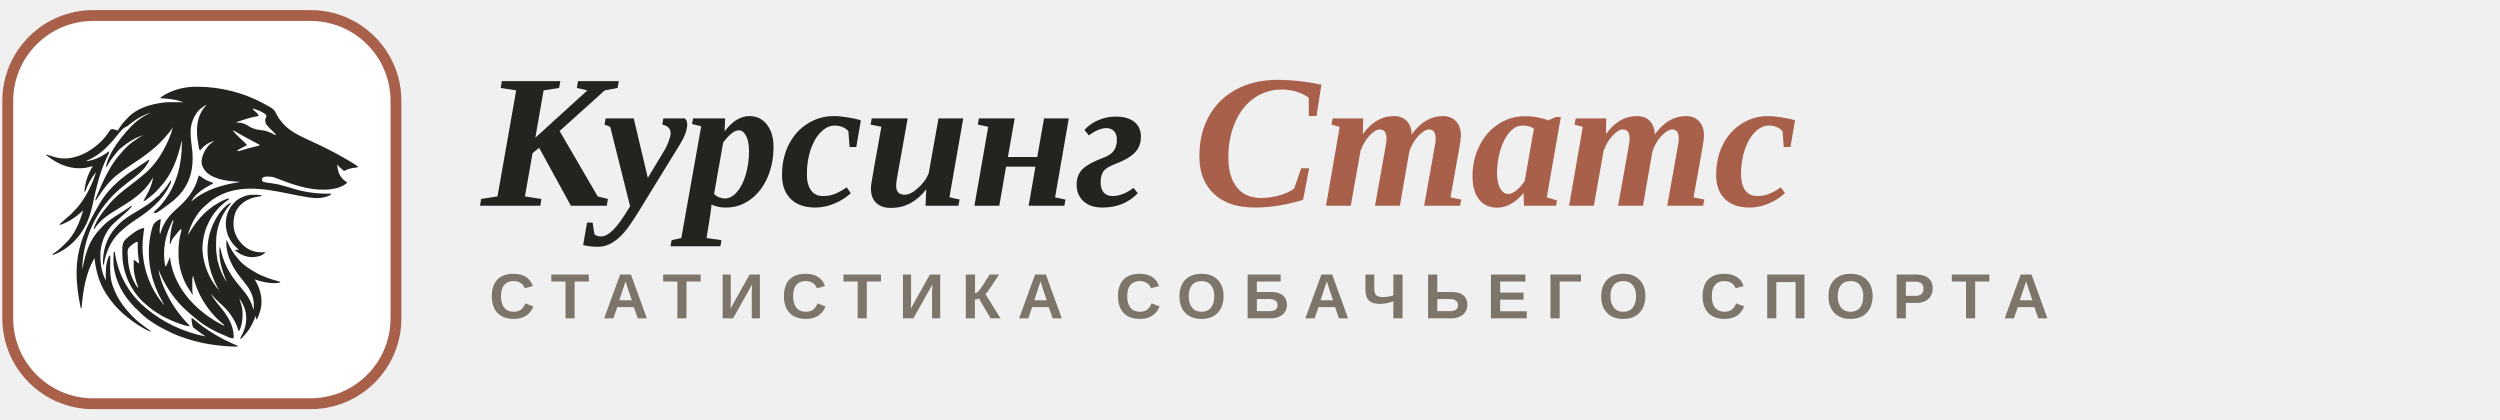
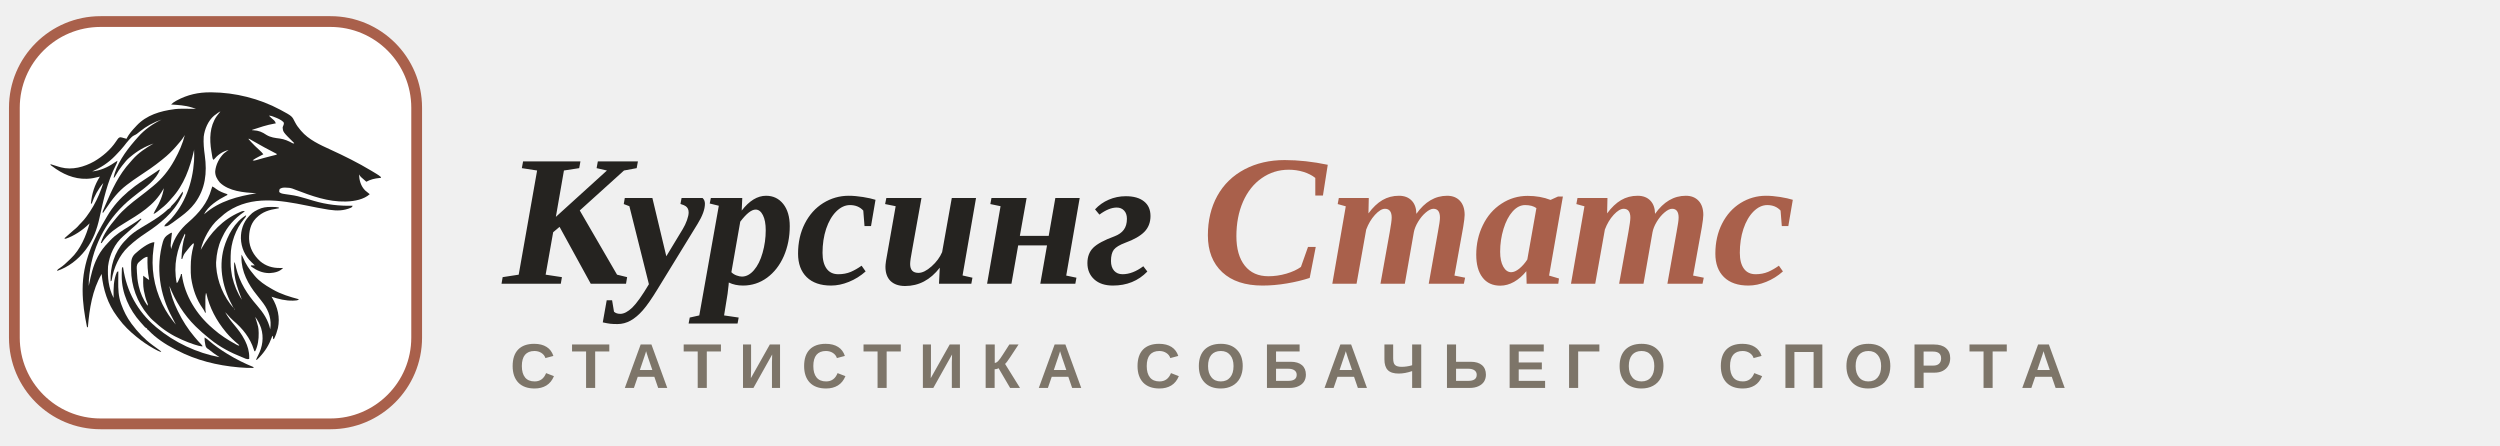
- <svg xmlns="http://www.w3.org/2000/svg" viewBox="0 0 322 54" width="322" height="54" fill="none" role="img" aria-label="Курсинг Статс — статистика собачьего спорта">
-   <g transform="translate(1, 2)">
-     <rect x="0" y="0" width="50" height="50" rx="11" fill="#FFFFFF" stroke="#A9604B" stroke-width="1.4" />
-     <g transform="translate(4.5, 4.5) scale(0.0521)">
+ <svg xmlns="http://www.w3.org/2000/svg" viewBox="0 0 348 62" width="348" height="62" fill="none" role="img" aria-label="Курсинг Статс — статистика собачьего спорта">
+   <g transform="translate(2, 3)">
+     <rect x="0" y="0" width="56" height="56" rx="12" fill="#FFFFFF" stroke="#A9604B" stroke-width="1.5" />
+     <g transform="translate(4.5, 4.5) scale(0.05972)">
      <g fill="#252320">
        <path d="M0 0 C1.26 0.01 1.26 0.01 2.55 0.01 C56.91 0.34 114.02 14.63 161.94 40.38 C162.62 40.74 163.3 41.1 164 41.48 C189.73 55.38 189.73 55.38 196.75 69.62 C200.14 76.21 204.04 81.8 208.94 87.38 C209.57 88.14 210.21 88.91 210.87 89.7 C228.42 110.42 255.15 122.45 279.34 133.5 C311.65 148.27 343.46 164.08 373.94 182.38 C374.83 182.91 375.72 183.44 376.64 183.99 C379.14 185.49 381.63 186.99 384.12 188.5 C384.85 188.94 385.57 189.37 386.32 189.82 C390.06 192.12 393.67 194.42 396.94 197.38 C396.94 198.03 396.94 198.69 396.94 199.38 C395.84 199.47 394.74 199.57 393.61 199.67 C382.46 200.76 372.87 203.01 362.94 208.38 C349.77 197.12 349.77 197.12 345.94 191.38 C346.49 205.14 350.13 218.4 359.99 228.47 C361.92 230.19 363.89 231.8 365.94 233.38 C366.93 234.18 367.92 234.98 368.94 235.81 C369.6 236.33 370.26 236.84 370.94 237.38 C357.35 249.61 335.76 253.77 317.94 254.38 C316.85 254.43 315.76 254.48 314.63 254.53 C274.02 255.54 235.58 241.57 198.23 227.22 C197.58 226.97 196.93 226.72 196.25 226.47 C194.49 225.79 192.73 225.11 190.97 224.43 C185.63 222.57 180.63 222.17 175 222.12 C174.31 222.1 173.62 222.08 172.91 222.06 C168.18 222.03 164.88 222.73 160.94 225.38 C159.96 228.97 159.96 228.97 159.94 232.38 C163.4 235.55 166.94 236.19 171.44 236.88 C172.15 236.99 172.86 237.11 173.59 237.23 C177.53 237.86 181.46 238.45 185.41 238.94 C197.84 240.51 209.51 243.57 221.48 247.24 C226.75 248.86 232.03 250.42 237.32 251.98 C238.34 252.28 239.37 252.58 240.42 252.9 C270.66 261.8 299.56 264.96 330.94 264.38 C329.94 267.38 329.94 267.38 327.16 268.91 C310.33 276.05 295.16 276.49 277.25 273.82 C276.1 273.65 274.94 273.48 273.75 273.3 C257.02 270.71 240.46 267.23 223.88 263.88 C161.69 251.29 96.33 240.25 39.92 277.61 C34.27 281.45 29.12 285.67 24.14 290.33 C22.27 292.07 20.36 293.66 18.38 295.25 C-0.97 311.79 -17.81 342.55 -23.06 367.38 C-22.19 365.83 -22.19 365.83 -21.3 364.25 C0.1 326.88 28.04 296.7 67.94 279.38 C69.21 278.81 69.21 278.81 70.52 278.24 C74.13 276.76 76.22 276.21 79.94 277.38 C79.07 277.97 78.19 278.56 77.3 279.18 C55.8 294.05 38.8 312.64 27.82 336.47 C27.01 338.22 26.17 339.96 25.32 341.69 C17.65 358.2 13.98 376.28 12.94 394.38 C12.88 395.28 12.82 396.18 12.76 397.11 C12.68 399.56 12.77 401.93 12.94 404.38 C12.98 405.02 13.02 405.66 13.06 406.32 C15.49 441.4 30.48 477.08 53.94 503.38 C53.61 502.8 53.28 502.23 52.94 501.64 C29.18 459.21 17.85 410.65 30.89 362.87 C39.21 333.99 56.17 302.04 82.94 286.38 C82.36 290.28 80.51 292.28 77.94 295.19 C58.38 318.57 46.93 350.96 46.73 381.36 C46.72 382.47 46.72 382.47 46.71 383.6 C46.45 406.16 46.45 406.16 49.94 428.38 C50.23 429.59 50.23 429.59 50.52 430.84 C55.1 449.6 62.21 467.3 72.94 483.38 C72.52 482.3 72.52 482.3 72.1 481.2 C66.58 466.79 61.14 452.5 57.94 437.38 C57.78 436.62 57.62 435.87 57.45 435.1 C54.73 421.86 54.58 408.85 54.94 395.38 C56.87 398.27 57.43 399.9 58.16 403.21 C58.5 404.67 58.5 404.67 58.84 406.16 C59.2 407.72 59.2 407.72 59.56 409.31 C67.78 443.51 85.53 470.85 108.4 497.05 C122.91 513.71 134.18 530.59 138.94 552.38 C142.38 530.2 136.34 510.4 123.31 492.51 C122.53 491.48 121.75 490.44 120.94 489.38 C120.15 488.33 119.37 487.28 118.56 486.21 C115.11 481.64 111.58 477.15 107.95 472.71 C87.76 447.99 71.56 417.74 71.88 384.94 C71.88 383.7 71.89 382.47 71.9 381.19 C71.91 380.26 71.93 379.33 71.94 378.38 C73.49 380.71 74.5 382.53 75.53 385.08 C81.89 400.32 90.2 412.83 100.94 425.38 C101.47 426.03 102 426.68 102.55 427.36 C112.81 439.86 127.01 449.37 140.98 457.27 C142.28 458 143.57 458.74 144.86 459.5 C163.8 470.53 184.87 476.73 205.94 482.38 C202.85 485.46 199.11 485.12 194.94 485.38 C194.1 485.43 193.27 485.48 192.41 485.54 C175.04 486.09 158.27 481.82 141.94 476.38 C142.46 477.23 142.98 478.09 143.51 478.98 C156.3 500.5 162.18 524.56 156.94 549.38 C154.75 557.97 151.96 566.46 147.94 574.38 C147.28 574.71 146.62 575.03 145.94 575.38 C145.79 574.24 145.65 573.11 145.5 571.94 C145.33 568.57 145.33 568.57 143.94 567.38 C143.57 568.39 143.21 569.41 142.84 570.45 C136.19 588.77 127.38 603.13 113.94 617.38 C113.03 618.34 113.03 618.34 112.11 619.33 C110.77 620.72 109.36 622.06 107.94 623.38 C107.28 623.38 106.62 623.38 105.94 623.38 C107.28 619.76 108.95 616.41 110.76 613.01 C121.16 593.25 124.31 571.06 117.69 549.54 C114.41 540.07 109.93 531.39 103.94 523.38 C104.22 524.28 104.22 524.28 104.51 525.2 C111.51 547.68 111.51 547.68 111.94 558.38 C111.98 559.34 112.02 560.31 112.06 561.31 C112.35 575.4 110.33 590.6 103.94 603.38 C103.28 603.38 102.62 603.38 101.94 603.38 C101.41 601.67 101.41 601.67 100.87 599.93 C92.01 571.92 74.88 550.89 52.73 531.95 C47.56 527.42 42.98 522.39 38.52 517.17 C37.05 515.5 35.53 513.93 33.94 512.38 C39.95 523.3 47.05 532.65 55.08 542.16 C64.13 552.96 72.53 563.78 78.94 576.38 C79.49 577.43 80.04 578.48 80.61 579.57 C86.27 590.99 90.2 604.48 90 617.31 C89.99 618.08 89.98 618.86 89.97 619.65 C89.96 620.51 89.96 620.51 89.94 621.38 C84.58 623.16 79.38 619.77 74.31 617.75 C73.69 617.5 73.07 617.26 72.43 617 C46.77 606.79 20.89 593.33 -0.47 575.69 C-2.25 574.22 -4.06 572.79 -5.87 571.36 C-15.38 563.82 -24.33 555.8 -33.06 547.38 C-34.28 546.2 -34.28 546.2 -35.53 545 C-62.25 518.74 -82.35 486.06 -96.06 451.38 C-92.9 471.32 -86 490.33 -77.06 508.38 C-76.63 509.27 -76.2 510.16 -75.75 511.08 C-65.58 531.95 -53.05 551.62 -38.06 569.38 C-37.52 570.01 -36.99 570.65 -36.43 571.31 C-29.32 579.74 -29.32 579.74 -21.68 587.69 C-19.06 590.38 -19.06 590.38 -19.06 592.38 C-25.12 591.73 -30.65 590.12 -36.44 588.25 C-37.41 587.94 -38.39 587.62 -39.39 587.3 C-48.16 584.42 -56.64 581.13 -65.06 577.38 C-65.91 577 -66.76 576.63 -67.64 576.25 C-89.5 566.67 -109.78 553.83 -127.38 537.62 C-129.75 535.44 -132.12 533.33 -134.65 531.33 C-138.27 528.4 -141.08 524.93 -144.06 521.38 C-144.75 520.57 -145.45 519.77 -146.16 518.94 C-171.14 489.34 -185.25 451.38 -185.25 412.65 C-185.25 410.51 -185.27 408.38 -185.29 406.24 C-185.34 394.4 -185.29 385.51 -176.64 376.73 C-166.95 367.88 -144.5 349.38 -131.06 349.38 C-131.65 354.28 -132.33 359.17 -133.06 364.06 C-139.3 408.29 -132.34 452.21 -113.06 492.38 C-112.73 493.06 -112.41 493.75 -112.07 494.46 C-103.89 511.4 -92.96 526.86 -81.06 541.38 C-83.75 535.92 -86.44 530.48 -89.37 525.16 C-119.08 470.92 -128.05 407.96 -111.17 348.26 C-108.6 339.51 -105.1 335.4 -97.38 330.56 C-96.42 329.96 -95.47 329.35 -94.49 328.73 C-92.06 327.38 -92.06 327.38 -90.06 327.38 C-90.21 328.49 -90.35 329.6 -90.5 330.75 C-91.11 335.64 -91.63 340.53 -92.12 345.44 C-92.22 346.3 -92.31 347.16 -92.4 348.04 C-93.47 356.8 -93.47 356.8 -92.06 365.38 C-91.79 364.41 -91.53 363.44 -91.25 362.44 C-84.37 338.52 -70.92 319.38 -52.12 303.16 C-27.16 281.49 -6.92 257.81 1.94 225.38 C2.59 223.37 3.26 221.37 3.94 219.38 C7.28 220.89 9.93 222.86 12.81 225.12 C20.77 231 29.56 234.34 38.94 237.38 C38.94 238.03 38.94 238.69 38.94 239.38 C37.85 239.92 36.76 240.47 35.64 241.03 C18.36 249.83 -6.91 265.55 -15.06 284.38 C-14.41 283.78 -13.75 283.19 -13.07 282.57 C20.32 253.48 64.11 241.95 106.94 235.38 C106.33 235.34 105.71 235.3 105.08 235.25 C77.55 233.4 42.7 230.78 21.58 210.32 C14.96 202.47 10.36 194.32 10.7 183.87 C12.16 168.57 20.04 153.12 30.94 142.38 C34.48 139.5 38.12 136.87 41.94 134.38 C27.23 137.79 16.46 146.02 6.94 157.38 C4.26 154.7 4.29 152.73 3.68 149 C3.47 147.71 3.25 146.41 3.03 145.07 C2.87 144.05 2.87 144.05 2.71 143.01 C2.38 140.98 2.04 138.94 1.71 136.91 C-2.85 109.23 -2.38 79.49 14.23 55.51 C17.01 51.7 19.93 48.01 22.94 44.38 C18.47 46.47 14.82 49.37 10.94 52.38 C9.48 53.43 9.48 53.43 8 54.5 C-5.77 66.33 -13.97 85.73 -16.06 103.38 C-17.02 118.04 -15.59 132.43 -13.57 146.93 C-7.95 187.52 -11.98 224.83 -36.81 258.5 C-46.04 270.66 -56.84 280.32 -69.06 289.38 C-69.71 289.86 -70.35 290.34 -71.02 290.84 C-99.85 312.38 -99.85 312.38 -108.06 312.38 C-106.48 308.15 -103.3 305.7 -100 302.81 C-94.03 297.44 -88.92 291.78 -84.06 285.38 C-83.64 284.83 -83.21 284.29 -82.77 283.72 C-51.45 243.55 -37.84 191.27 -38.04 140.87 C-38.04 140.05 -38.04 139.22 -38.04 138.38 C-38.05 136.38 -38.06 134.38 -38.06 132.38 C-38.28 133.33 -38.5 134.28 -38.73 135.27 C-48.18 175.9 -61.97 216.06 -91 247.16 C-92.84 249.14 -94.58 251.17 -96.31 253.25 C-104.01 262.02 -112.96 269.47 -122.19 276.56 C-122.92 277.13 -123.66 277.69 -124.41 278.27 C-129.67 282.24 -129.67 282.24 -133.06 283.38 C-131.57 279.3 -129.59 275.73 -127.38 272 C-118.57 256.83 -111.5 240.88 -109.06 223.38 C-109.56 224.28 -110.06 225.19 -110.57 226.12 C-131.51 263.88 -166.98 284.11 -202.61 305.94 C-211.01 311.09 -219.3 316.29 -227.06 322.38 C-227.61 322.8 -228.15 323.22 -228.71 323.66 C-238.86 331.69 -246.88 340.6 -254.06 351.38 C-254.72 351.38 -255.38 351.38 -256.06 351.38 C-249.91 330.38 -235 310.87 -221.06 294.38 C-220.19 293.31 -219.31 292.23 -218.44 291.16 C-203.31 272.83 -184.71 258.08 -165.87 243.75 C-155.46 235.81 -145.11 227.78 -135.06 219.38 C-134.28 218.73 -134.28 218.73 -133.47 218.07 C-113.39 201.64 -97.63 182.06 -85.06 159.38 C-84.6 158.54 -84.14 157.71 -83.66 156.86 C-73.59 138.6 -65.09 119.67 -60.06 99.38 C-60.61 100.32 -60.61 100.32 -61.17 101.29 C-66.3 109.77 -72.49 116.99 -79.06 124.38 C-79.84 125.26 -80.61 126.15 -81.41 127.07 C-90.56 137.42 -100.21 146.82 -111.06 155.38 C-112.19 156.3 -113.32 157.22 -114.45 158.14 C-131.23 171.82 -149.06 183.82 -167.12 195.71 C-175.65 201.34 -183.96 207.13 -192.06 213.38 C-193.3 214.3 -194.53 215.22 -195.77 216.13 C-215.27 231 -229.39 249 -242.73 269.36 C-245.42 273.43 -248.23 277.41 -251.06 281.38 C-252.06 279.38 -252.06 279.38 -251.19 276.75 C-250.72 275.64 -250.25 274.53 -249.77 273.38 C-249.52 272.77 -249.26 272.16 -249 271.54 C-248.16 269.52 -247.3 267.51 -246.44 265.5 C-246.14 264.81 -245.85 264.12 -245.55 263.41 C-230.33 227.55 -213.88 191.59 -187.17 162.67 C-185.3 160.63 -183.52 158.55 -181.75 156.44 C-168.16 141 -150.8 129.5 -133.06 119.38 C-153.38 126.42 -170.61 136.39 -187.06 150.38 C-188.13 151.24 -188.13 151.24 -189.21 152.11 C-194.98 156.89 -199.46 162.5 -204.06 168.38 C-204.87 169.37 -205.67 170.36 -206.5 171.38 C-211.97 178.21 -216.56 185.27 -220.84 192.9 C-223.87 198.28 -223.87 198.28 -226.06 199.38 C-220.71 169.2 -197.67 137.03 -178.06 114.38 C-177.39 113.58 -176.71 112.79 -176.01 111.97 C-174.38 110.08 -172.73 108.23 -171.06 106.38 C-170.38 105.59 -169.7 104.8 -169 104 C-153.76 86.64 -134.77 73.45 -114.06 63.38 C-133.04 69.81 -149.45 78.82 -165.06 91.38 C-166.73 92.71 -168.39 94.04 -170.06 95.38 C-170.66 95.87 -171.26 96.37 -171.88 96.88 C-173.87 98.24 -175.73 99.16 -177.92 100.16 C-182.31 102.31 -185.17 105.11 -188.38 108.75 C-189.21 109.67 -189.21 109.67 -190.06 110.61 C-194.21 115.25 -198.04 120.11 -201.83 125.05 C-206.93 131.64 -212.62 137.66 -218.41 143.66 C-219.92 145.22 -221.41 146.8 -222.91 148.38 C-238.11 164.1 -256.07 175.7 -276.06 184.38 C-257.4 182.4 -239.85 174.9 -224.58 164.14 C-222.13 162.43 -219.64 160.88 -217.06 159.38 C-217.67 163.47 -219.03 166.44 -221 170.06 C-240.5 207.72 -249.98 251.31 -258.96 292.48 C-264.78 319.14 -273.54 343.42 -290.06 365.38 C-290.77 366.32 -291.47 367.27 -292.2 368.25 C-309.4 390.27 -331.53 407.33 -358.06 416.38 C-356.71 412.33 -354.74 411.62 -351.19 409.31 C-343.55 404.23 -336.99 398.31 -330.5 391.81 C-329.04 390.35 -327.55 388.91 -326.03 387.52 C-303.52 366.52 -290.18 334.44 -282.06 305.38 C-282.72 306.03 -283.38 306.68 -284.05 307.36 C-298.91 321.61 -318.41 334.84 -338.06 341.38 C-339.05 341.05 -340.04 340.71 -341.06 340.38 C-339.72 339.23 -339.72 339.23 -338.35 338.07 C-331.88 332.54 -325.46 326.98 -319.17 321.26 C-317.44 319.71 -315.69 318.25 -313.88 316.81 C-310.96 314.28 -308.54 311.59 -306.07 308.63 C-304.35 306.7 -302.58 304.92 -300.73 303.11 C-297.06 299.46 -293.87 295.56 -290.75 291.44 C-289.91 290.33 -289.91 290.33 -289.05 289.2 C-283.57 281.87 -278.63 274.3 -274.06 266.38 C-273.66 265.68 -273.26 264.98 -272.84 264.26 C-263.35 247.59 -255.91 229.63 -250.06 211.38 C-262.15 225.38 -271.01 241.92 -277.06 259.38 C-277.72 259.38 -278.38 259.38 -279.06 259.38 C-276.87 236.07 -270.55 216.28 -258.06 196.38 C-259.16 196.65 -260.26 196.93 -261.39 197.21 C-269.61 199.24 -277.57 201.07 -286.06 201.38 C-286.93 201.43 -287.8 201.48 -288.7 201.53 C-318.61 202.53 -345.75 190.19 -369.06 172.38 C-369.85 171.83 -370.63 171.28 -371.44 170.71 C-371.98 170.27 -372.51 169.83 -373.06 169.38 C-373.06 168.72 -373.06 168.06 -373.06 167.38 C-371.93 167.77 -370.79 168.16 -369.62 168.56 C-364.88 170.14 -360.1 171.58 -355.31 173 C-354.58 173.22 -353.85 173.44 -353.09 173.66 C-352.39 173.87 -351.68 174.08 -350.95 174.29 C-350.32 174.47 -349.7 174.66 -349.05 174.85 C-322.75 181.8 -294.55 173.96 -271.48 161.04 C-251.91 149.55 -233.27 133.74 -220.65 114.77 C-214.49 105.74 -214.49 105.74 -210.45 104.71 C-207.79 104.95 -205.59 105.5 -203.06 106.38 C-201.69 106.73 -200.31 107.08 -198.94 107.44 C-197.99 107.75 -197.04 108.06 -196.06 108.38 C-195.83 107.85 -195.59 107.33 -195.35 106.79 C-190.16 97.05 -182.65 88.29 -175.06 80.38 C-173.72 78.92 -173.72 78.92 -172.36 77.45 C-149.46 53.08 -117.34 43.6 -85.06 39.38 C-83.86 39.21 -83.86 39.21 -82.63 39.05 C-72.92 37.97 -63.13 38.27 -53.38 38.31 C-51.5 38.32 -49.62 38.32 -47.74 38.33 C-43.18 38.34 -38.62 38.35 -34.06 38.38 C-36.56 37.57 -39.06 36.77 -41.57 35.98 C-42.26 35.76 -42.96 35.53 -43.68 35.3 C-59.39 30.33 -75.71 29.47 -92.06 28.38 C-88.71 24.89 -85.21 22.46 -81 20.12 C-80.3 19.74 -79.61 19.35 -78.89 18.95 C-54.11 5.48 -28.09 -0.28 0 0 Z M135.94 54.38 C139.73 58.29 143.76 61.82 147.95 65.31 C150.11 67.56 150.98 69.43 151.94 72.38 C150.28 72.65 150.28 72.65 148.58 72.93 C130.88 76.08 113.96 81.68 96.94 87.38 C96.94 87.7 96.94 88.03 96.94 88.38 C98.28 88.41 98.28 88.41 99.65 88.45 C112.21 89.04 119.99 92.44 130.37 99.38 C139.9 105.1 150.34 106.41 161.18 107.71 C172.15 109.19 181.3 113.32 190.98 118.55 C191.62 118.83 192.27 119.1 192.94 119.38 C193.6 119.05 194.26 118.72 194.94 118.38 C194.37 117.82 193.8 117.26 193.21 116.69 C168.67 92.43 168.67 92.43 167.94 81.38 C168.56 79.2 169.31 77.26 170.31 75.23 C171.13 72.8 170.97 71.73 169.94 69.38 C163.69 63.52 155.84 60.35 147.94 57.38 C147.15 57.05 146.35 56.73 145.54 56.4 C142.08 55.02 139.72 54.38 135.94 54.38 Z M87.94 108.38 C92.33 113.63 96.95 118.54 101.81 123.38 C102.82 124.38 102.82 124.38 103.84 125.41 C107.17 128.74 110.55 131.94 114.13 135 C117.48 137.88 120.22 140.9 122.94 144.38 C122.12 144.8 122.12 144.8 121.29 145.23 C118.79 146.52 116.3 147.82 113.81 149.12 C112.96 149.57 112.1 150.01 111.22 150.47 C106.6 152.88 102.2 155.38 97.94 158.38 C101.62 159.6 103.03 159 106.73 157.93 C107.91 157.6 109.09 157.27 110.3 156.92 C111.56 156.56 112.82 156.19 114.12 155.81 C116.75 155.07 119.37 154.33 121.99 153.59 C122.65 153.4 123.32 153.22 124 153.02 C130.55 151.18 137.14 149.51 143.75 147.88 C144.78 147.62 145.81 147.37 146.87 147.1 C149.23 146.52 151.58 145.95 153.94 145.38 C153.94 144.72 153.94 144.06 153.94 143.38 C153.24 143.02 152.54 142.66 151.82 142.3 C134.11 133.23 116.69 123.77 99.47 113.79 C98.81 113.4 98.15 113.02 97.47 112.63 C95.77 111.65 94.08 110.66 92.39 109.67 C90.1 108.22 90.1 108.22 87.94 108.38 Z M-60.06 329.38 C-79 366.41 -87.01 402.89 -79.06 444.38 C-76.49 443.09 -76.27 442.02 -75.12 439.41 C-74.59 438.21 -74.59 438.21 -74.04 436.99 C-73.68 436.15 -73.31 435.3 -72.94 434.44 C-72.38 433.18 -72.38 433.18 -71.81 431.9 C-69.81 427.78 -69.81 427.78 -69.06 423.38 C-68.4 423.38 -67.74 423.38 -67.06 423.38 C-66.95 424.42 -66.95 424.42 -66.84 425.48 C-60.62 473.58 -32.49 518.26 3.94 549.38 C4.86 550.2 5.79 551.02 6.74 551.87 C22.3 565.6 39.95 577 58.12 586.94 C58.77 587.3 59.42 587.66 60.09 588.03 C61.67 588.87 63.3 589.63 64.94 590.38 C65.6 590.05 66.26 589.71 66.94 589.38 C66.03 588.61 65.13 587.85 64.19 587.07 C54.4 578.79 45.16 570.25 36.94 560.38 C36.29 559.6 36.29 559.6 35.63 558.81 C13.51 532.13 -2.47 502.35 -10.06 468.38 C-10.39 468.38 -10.72 468.38 -11.06 468.38 C-11.97 473.02 -12.21 477.51 -12.2 482.22 C-12.2 483.32 -12.2 483.32 -12.2 484.45 C-12.2 485.99 -12.2 487.54 -12.19 489.08 C-12.19 491.43 -12.19 493.79 -12.2 496.14 C-12.2 497.65 -12.2 499.15 -12.2 500.66 C-12.2 501.71 -12.2 501.71 -12.2 502.78 C-12.18 506.44 -11.93 509.82 -11.06 513.38 C-11.72 513.38 -12.38 513.38 -13.06 513.38 C-13.33 512.65 -13.59 511.92 -13.86 511.16 C-15.08 508.34 -16.49 506.2 -18.31 503.74 C-33.03 483.13 -41.21 459.22 -45.06 434.38 C-45.17 433.71 -45.27 433.05 -45.38 432.37 C-46.4 424.67 -46.31 416.88 -46.31 409.12 C-46.31 408.37 -46.31 407.62 -46.32 406.84 C-46.3 389.82 -44.36 373.83 -39.73 357.43 C-38.78 354.35 -38.78 354.35 -40.06 351.38 C-45.05 356.14 -49.46 361.13 -53.62 366.62 C-54.19 367.37 -54.75 368.11 -55.33 368.87 C-62.65 377.85 -62.65 377.85 -66.06 388.38 C-66.72 388.38 -67.38 388.38 -68.06 388.38 C-67 370.02 -65.7 351.61 -59.48 334.15 C-58.85 332.15 -58.85 332.15 -60.06 329.38 Z M-25.06 369.38 C-24.06 371.38 -24.06 371.38 -24.06 371.38 Z M-168.76 397.4 C-172.93 402.8 -172.35 408.25 -171.94 414.81 C-171.89 416.15 -171.84 417.5 -171.8 418.84 C-171.4 429.16 -170.36 439.3 -168.06 449.38 C-167.91 450.1 -167.75 450.82 -167.59 451.57 C-163.95 468.09 -156.76 483.54 -147.06 497.38 C-145.77 493.5 -146.65 492.45 -148.25 488.75 C-151.43 480.8 -153.38 472.76 -155.06 464.38 C-155.29 463.26 -155.52 462.14 -155.75 460.99 C-157.67 449.87 -157.25 438.62 -157.06 427.38 C-155.8 428.33 -155.8 428.33 -154.51 429.31 C-153.4 430.14 -152.29 430.98 -151.19 431.81 C-150.63 432.23 -150.08 432.65 -149.5 433.09 C-146.41 435.43 -146.41 435.43 -143.06 437.38 C-143.18 436.77 -143.3 436.16 -143.43 435.54 C-146.85 417.91 -147.56 401.28 -147.06 383.38 C-154.26 383.38 -163.74 392.75 -168.76 397.4 Z M-98.06 446.38 C-97.06 449.38 -97.06 449.38 -97.06 449.38 Z M73.94 484.38 C74.94 486.38 74.94 486.38 74.94 486.38 Z M74.94 486.38 C75.94 488.38 75.94 488.38 75.94 488.38 Z M-146.06 497.38 C-145.06 499.38 -145.06 499.38 -145.06 499.38 Z M54.94 504.38 C55.27 505.37 55.6 506.36 55.94 507.38 C55.94 506.38 55.94 505.39 55.94 504.38 C55.61 504.38 55.28 504.38 54.94 504.38 Z M101.94 520.38 C102.94 522.38 102.94 522.38 102.94 522.38 Z " fill="#252320" transform="translate(382.0625,89.625)" />
        <path d="M0 0 C-8.5 22.49 -31.55 39.76 -50.15 53.61 C-54.18 56.64 -58.08 59.82 -62 63 C-62.82 63.65 -63.64 64.29 -64.48 64.96 C-120.63 109.72 -155.48 172.12 -164.31 243.25 C-164.4 243.95 -164.49 244.65 -164.58 245.37 C-165.64 253.93 -166.25 262.36 -166 271 C-165.82 270.14 -165.65 269.28 -165.47 268.4 C-160.96 246.52 -156.25 225.03 -146 205 C-145.55 204.1 -145.11 203.19 -144.64 202.26 C-138.09 189.57 -129.37 178.72 -119.47 168.52 C-118.08 167.08 -116.72 165.62 -115.36 164.16 C-102.99 151.22 -88.12 142.04 -72.96 132.7 C-67.49 129.32 -62.1 125.83 -56.75 122.25 C-56.02 121.76 -55.29 121.27 -54.53 120.77 C-51.29 118.59 -48.09 116.39 -45 114 C-44.34 114.33 -43.68 114.66 -43 115 C-49.81 122.97 -56.8 129.9 -64.96 136.47 C-68.9 139.75 -72.64 143.2 -76.37 146.7 C-79.22 149.37 -82.11 151.95 -85.12 154.44 C-105.9 172.54 -117.55 198.05 -121 225 C-122.4 250.61 -119.94 275.86 -108 299 C-108.02 298.21 -108.03 297.42 -108.05 296.61 C-108.39 276.59 -108.57 256.61 -100 238 C-99.01 237.67 -98.02 237.34 -97 237 C-97.02 238.23 -97.03 239.46 -97.05 240.72 C-97.1 245.38 -97.14 250.04 -97.16 254.7 C-97.18 256.7 -97.2 258.7 -97.23 260.69 C-97.45 277.85 -96.8 295.12 -90.94 311.44 C-90.64 312.29 -90.34 313.14 -90.04 314.02 C-84.37 329.79 -76.93 344.5 -67 358 C-66.58 358.57 -66.16 359.14 -65.73 359.73 C-52.03 378.36 -35.68 395.34 -17 409 C-16.2 409.59 -15.39 410.18 -14.56 410.79 C-13.7 411.42 -12.83 412.06 -11.94 412.71 C-11.07 413.35 -10.2 413.99 -9.31 414.65 C-7.59 415.91 -5.86 417.16 -4.13 418.41 C-2.96 419.26 -2.96 419.26 -1.76 420.13 C-0.71 420.89 -0.71 420.89 0.36 421.66 C2 423 2 423 3 425 C-2.51 423.42 -7.27 420.88 -12.25 418.12 C-13.13 417.64 -14 417.16 -14.9 416.66 C-28.7 408.91 -41.73 399.98 -54 390 C-54.53 389.57 -55.07 389.14 -55.62 388.69 C-70.41 376.66 -84.47 363.24 -95.69 347.79 C-97.08 345.9 -98.49 344.03 -99.91 342.16 C-122.18 312.31 -132.16 279.59 -136 243 C-157.89 281.08 -164.29 323.87 -168 367 C-168.66 367 -169.32 367 -170 367 C-175.86 338.46 -180.23 310.17 -180.25 280.94 C-180.25 280.21 -180.25 279.47 -180.25 278.72 C-180.16 215.06 -155.98 163.78 -124 110 C-123.48 109.12 -122.96 108.24 -122.43 107.34 C-119.53 102.44 -116.53 97.68 -113.19 93.06 C-112.55 92.17 -112.55 92.17 -111.89 91.26 C-96.99 70.79 -79.43 54.37 -59.31 39.12 C-58.71 38.67 -58.12 38.21 -57.5 37.74 C-51.19 33 -44.6 28.68 -38.02 24.34 C-34.71 22.15 -31.41 19.95 -28.11 17.75 C-26.81 16.89 -25.51 16.02 -24.21 15.16 C-23.25 14.52 -23.25 14.52 -22.27 13.87 C-20.95 12.98 -19.62 12.1 -18.3 11.22 C-16.34 9.92 -14.38 8.62 -12.43 7.32 C-11.84 6.93 -11.25 6.54 -10.64 6.13 C-8.28 4.56 -5.96 2.97 -3.72 1.23 C-2 0 -2 0 0 0 Z " fill="#252320" transform="translate(264,270)" />
        <path d="M0 0 C0.33 0 0.66 0 1 0 C1.09 0.66 1.19 1.32 1.29 1.99 C9.25 56.31 34.6 103.2 77 139 C77.85 139.72 78.69 140.45 79.57 141.19 C120.61 175.54 173.38 200.27 226 210 C224.55 209.06 224.55 209.06 223.07 208.09 C216.2 203.59 209.43 199.08 203.15 193.76 C201.09 191.98 201.09 191.98 198.94 190.77 C195.27 188.41 193.91 186.22 192.91 182.02 C191.72 176.06 190.79 170.09 191 164 C195.01 166.23 198.38 168.93 201.81 171.94 C214.42 182.77 227.86 192.28 242 201 C242.84 201.52 243.68 202.03 244.54 202.57 C263.93 214.45 283.91 224.5 305 233 C305 233.66 305 234.32 305 235 C294.1 235.16 283.36 234.78 272.5 233.81 C271.75 233.75 271.01 233.68 270.24 233.61 C220.15 229.17 171.62 217.28 126.87 193.97 C125.01 193.01 123.14 192.06 121.28 191.11 C99.52 179.94 77.21 165.13 60.34 147.31 C59.01 145.88 59.01 145.88 57 145 C57 144.34 57 143.68 57 143 C56.41 142.74 55.81 142.48 55.2 142.22 C52.81 140.89 51.55 139.6 49.81 137.5 C47.2 134.4 44.52 131.4 41.75 128.44 C15.63 99.31 -2.34 60.58 -2.12 21.06 C-2.12 20.19 -2.12 19.32 -2.12 18.41 C-2 2 -2 2 0 0 Z " fill="#252320" transform="translate(177,497)" />
        <path d="M0 0 C1.15 0.01 2.3 0.01 3.48 0.02 C8.34 0.06 12.87 0.17 17.62 1.25 C17.62 1.91 17.62 2.57 17.62 3.25 C16.46 3.42 15.3 3.59 14.11 3.77 C-4.53 6.61 -20.8 11.49 -34.38 25.25 C-35.02 25.89 -35.67 26.53 -36.34 27.18 C-48.55 40.03 -51.97 57.51 -51.64 74.64 C-50.74 95.72 -41.08 112.56 -25.87 126.55 C-12.71 137.75 2.98 142.52 20.06 142.31 C21.16 142.31 21.16 142.31 22.28 142.3 C24.06 142.29 25.84 142.27 27.62 142.25 C19.34 151.19 7.82 153.48 -3.88 154.21 C-20.43 154.4 -34.37 148.04 -47.38 138.25 C-47.38 137.59 -47.38 136.93 -47.38 136.25 C-44.4 136.25 -41.44 136.25 -38.38 136.25 C-40.79 133.81 -43.21 131.4 -45.73 129.07 C-61.49 114.21 -69.99 94.82 -70.73 73.19 C-70.93 54.33 -65.34 36.15 -52.38 22.25 C-51.53 21.34 -50.68 20.44 -49.81 19.5 C-49.01 18.76 -48.2 18.01 -47.38 17.25 C-46.45 16.32 -45.52 15.39 -44.56 14.44 C-40.91 11.35 -36.86 9.22 -32.62 7.06 C-31.98 6.73 -31.34 6.4 -30.68 6.05 C-20.61 1.1 -11.15 -0.2 0 0 Z " fill="#252320" transform="translate(523.375,356.75)" />
        <path d="M0 0 C1.45 4.35 -0.59 7.1 -2.5 11 C-2.87 11.77 -3.24 12.54 -3.63 13.33 C-21.42 49.54 -52.46 74.73 -85.52 96.37 C-99.59 105.62 -112.63 115.53 -125 127 C-126 127.9 -126 127.9 -127.02 128.82 C-147.99 148.55 -160.57 177.2 -165.32 205.18 C-165.55 206.11 -165.77 207.04 -166 208 C-166.66 208.33 -167.32 208.66 -168 209 C-169.26 175.6 -159.33 141.54 -136.44 116.62 C-134.64 114.73 -132.82 112.87 -131 111 C-130.28 110.22 -129.57 109.45 -128.83 108.64 C-115.63 94.66 -97.99 85.03 -81.68 75.18 C-65.14 65.16 -48.68 54.98 -34.71 41.48 C-33 40 -33 40 -31 40 C-31 39.34 -31 38.68 -31 38 C-30.34 38 -29.68 38 -29 38 C-28.74 37.41 -28.48 36.82 -28.22 36.21 C-26.9 33.82 -25.51 32.41 -23.5 30.56 C-15.25 22.51 -8.76 12.89 -2.5 3.27 C-1 1 -1 1 0 0 Z " fill="#252320" transform="translate(317,321)" />
        <path d="M0 0 C0.33 0 0.66 0 1 0 C1.85 6.57 2.13 12.95 2.06 19.56 C2.06 20.48 2.05 21.39 2.05 22.33 C2.04 24.55 2.02 26.78 2 29 C1.67 29 1.34 29 1 29 C0.94 28.02 0.88 27.05 0.82 26.04 C0.73 24.77 0.65 23.5 0.56 22.19 C0.48 20.92 0.4 19.66 0.32 18.36 C0.13 15.01 0.13 15.01 -1 12 C-1.09 10.13 -1.13 8.25 -1.12 6.38 C-1.13 5.39 -1.13 4.41 -1.13 3.4 C-1 1 -1 1 0 0 Z " fill="#252320" transform="translate(344,207)" />
        <path d="M0 0 C-1.88 3.88 -1.88 3.88 -3 5 C-2.71 7.01 -2.38 9.01 -2 11 C-2.99 11.5 -2.99 11.5 -4 12 C-5.14 7.73 -6 4.44 -6 0 C-2.25 -1.12 -2.25 -1.12 0 0 Z " fill="#252320" transform="translate(286,522)" />
      </g>
    </g>
  </g>
-   <g transform="translate(62, 0)">
-     <text x="0" y="26.5" font-family="'Playfair Display', Georgia, 'Times New Roman', serif" font-size="24.5" font-style="italic">
+   <g transform="translate(70, 0)">
+     <text x="0" y="39.5" font-family="'Playfair Display', Georgia, 'Times New Roman', serif" font-size="26" font-style="italic">
      <tspan fill="#252320" font-weight="600">Курсинг </tspan>
      <tspan fill="#A9604B" font-weight="600">Статс</tspan>
    </text>
-     <text x="1" y="41.0" font-family="'Montserrat', -apple-system, BlinkMacSystemFont, 'Segoe UI', Arial, sans-serif" font-size="8.2" font-weight="600" fill="#7D7569" letter-spacing="2.2">
+     <text x="1" y="54" font-family="'Montserrat', -apple-system, BlinkMacSystemFont, 'Segoe UI', Arial, sans-serif" font-size="8.8" font-weight="600" fill="#7D7569" letter-spacing="2.4">
      СТАТИСТИКА СОБАЧЬЕГО СПОРТА
    </text>
  </g>
</svg>
